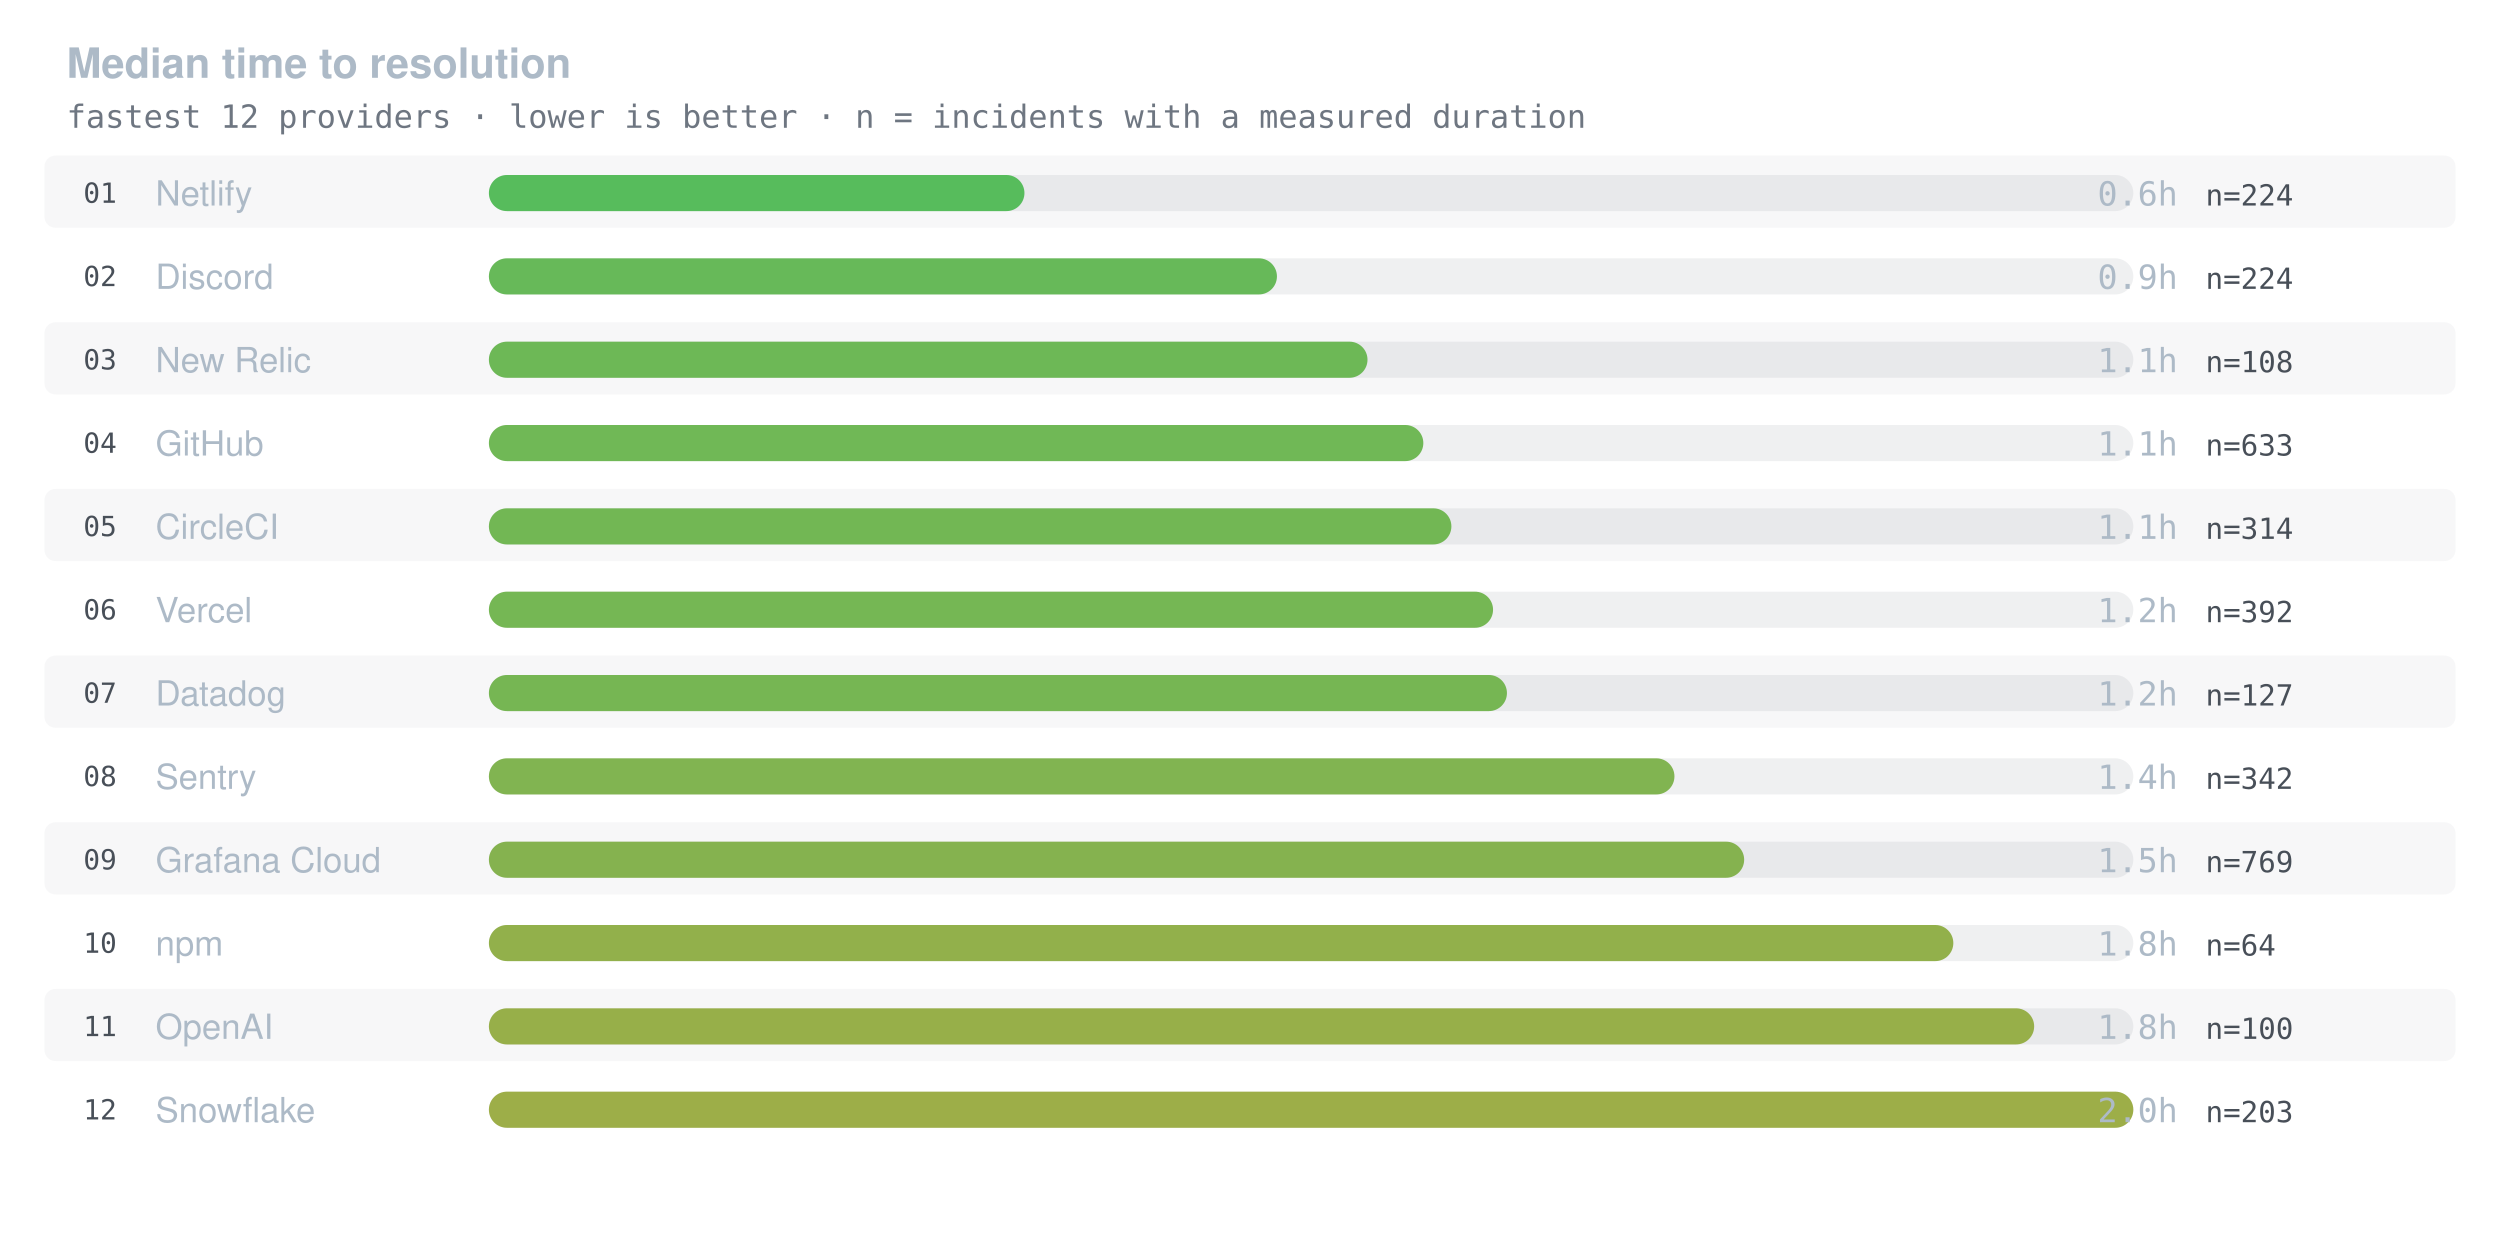
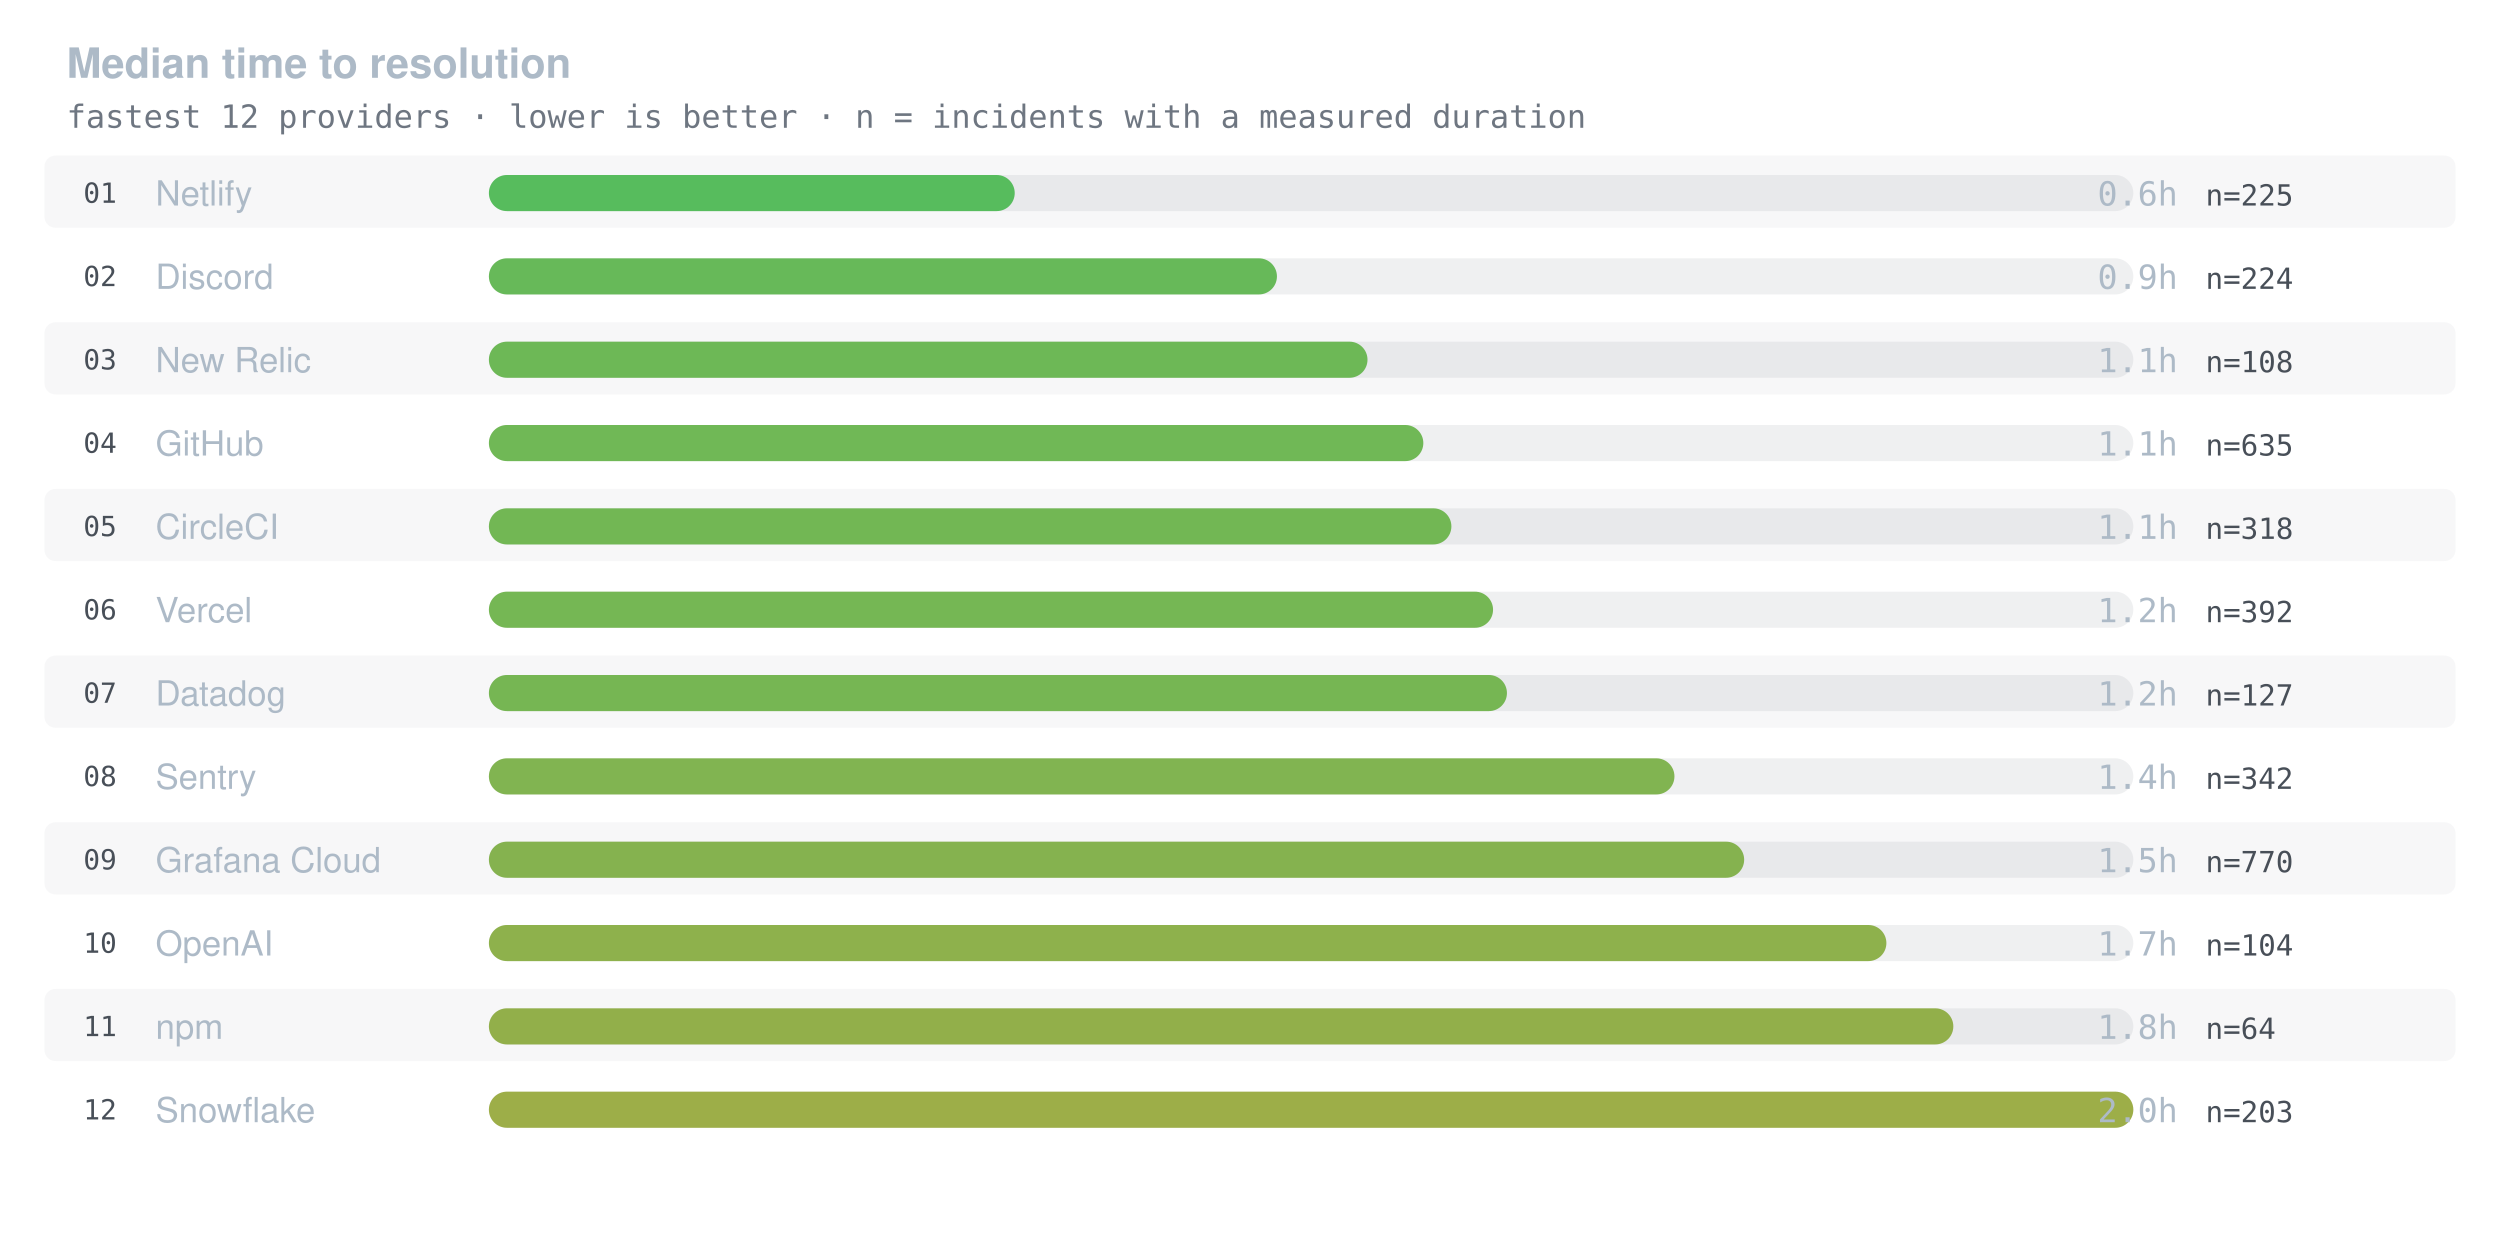
<svg xmlns="http://www.w3.org/2000/svg" viewBox="0 0 900 444" width="900" height="444" role="img">
  <text x="24" y="28" fill="#adbac7" font-size="15" font-family="-apple-system,BlinkMacSystemFont,Segoe UI,Helvetica,Arial,sans-serif" font-weight="600">Median time to resolution</text>
  <text x="24" y="46" fill="#6e7681" font-size="11.5" font-family="ui-monospace,SFMono-Regular,Menlo,Consolas,monospace">fastest 12 providers · lower is better · n = incidents with a measured duration</text>
  <rect x="16" y="56" width="868" height="26" rx="4" fill="#6e7681" opacity="0.055" />
  <text x="30" y="73" fill="#484f58" font-size="10" font-family="ui-monospace,SFMono-Regular,Menlo,Consolas,monospace">01</text>
  <text x="56" y="74" fill="#adbac7" font-size="12.5" font-family="-apple-system,BlinkMacSystemFont,Segoe UI,Helvetica,Arial,sans-serif">Netlify</text>
  <rect x="176" y="63" width="592" height="13" rx="6.5" fill="#6e7681" opacity="0.11" />
-   <rect x="176" y="63" width="192.8" height="13" rx="6.5" fill="#47b74d" opacity="0.9" />
+   <rect x="176" y="63" width="189.3" height="13" rx="6.5" fill="#47b74e" opacity="0.9" />
  <text x="784" y="74" fill="#adbac7" font-size="12" font-family="ui-monospace,SFMono-Regular,Menlo,Consolas,monospace" text-anchor="end">0.6h</text>
-   <text x="794" y="74" fill="#484f58" font-size="10.5" font-family="ui-monospace,SFMono-Regular,Menlo,Consolas,monospace">n=224</text>
+   <text x="794" y="74" fill="#484f58" font-size="10.5" font-family="ui-monospace,SFMono-Regular,Menlo,Consolas,monospace">n=225</text>
  <text x="30" y="103" fill="#484f58" font-size="10" font-family="ui-monospace,SFMono-Regular,Menlo,Consolas,monospace">02</text>
  <text x="56" y="104" fill="#adbac7" font-size="12.5" font-family="-apple-system,BlinkMacSystemFont,Segoe UI,Helvetica,Arial,sans-serif">Discord</text>
  <rect x="176" y="93" width="592" height="13" rx="6.5" fill="#6e7681" opacity="0.11" />
  <rect x="176" y="93" width="283.7" height="13" rx="6.5" fill="#59b348" opacity="0.9" />
  <text x="784" y="104" fill="#adbac7" font-size="12" font-family="ui-monospace,SFMono-Regular,Menlo,Consolas,monospace" text-anchor="end">0.9h</text>
  <text x="794" y="104" fill="#484f58" font-size="10.5" font-family="ui-monospace,SFMono-Regular,Menlo,Consolas,monospace">n=224</text>
  <rect x="16" y="116" width="868" height="26" rx="4" fill="#6e7681" opacity="0.055" />
  <text x="30" y="133" fill="#484f58" font-size="10" font-family="ui-monospace,SFMono-Regular,Menlo,Consolas,monospace">03</text>
  <text x="56" y="134" fill="#adbac7" font-size="12.5" font-family="-apple-system,BlinkMacSystemFont,Segoe UI,Helvetica,Arial,sans-serif">New Relic</text>
  <rect x="176" y="123" width="592" height="13" rx="6.5" fill="#6e7681" opacity="0.11" />
  <rect x="176" y="123" width="316.3" height="13" rx="6.5" fill="#5fb246" opacity="0.9" />
  <text x="784" y="134" fill="#adbac7" font-size="12" font-family="ui-monospace,SFMono-Regular,Menlo,Consolas,monospace" text-anchor="end">1.1h</text>
  <text x="794" y="134" fill="#484f58" font-size="10.5" font-family="ui-monospace,SFMono-Regular,Menlo,Consolas,monospace">n=108</text>
  <text x="30" y="163" fill="#484f58" font-size="10" font-family="ui-monospace,SFMono-Regular,Menlo,Consolas,monospace">04</text>
  <text x="56" y="164" fill="#adbac7" font-size="12.5" font-family="-apple-system,BlinkMacSystemFont,Segoe UI,Helvetica,Arial,sans-serif">GitHub</text>
  <rect x="176" y="153" width="592" height="13" rx="6.5" fill="#6e7681" opacity="0.11" />
  <rect x="176" y="153" width="336.4" height="13" rx="6.5" fill="#63b145" opacity="0.9" />
  <text x="784" y="164" fill="#adbac7" font-size="12" font-family="ui-monospace,SFMono-Regular,Menlo,Consolas,monospace" text-anchor="end">1.1h</text>
-   <text x="794" y="164" fill="#484f58" font-size="10.5" font-family="ui-monospace,SFMono-Regular,Menlo,Consolas,monospace">n=633</text>
+   <text x="794" y="164" fill="#484f58" font-size="10.5" font-family="ui-monospace,SFMono-Regular,Menlo,Consolas,monospace">n=635</text>
  <rect x="16" y="176" width="868" height="26" rx="4" fill="#6e7681" opacity="0.055" />
  <text x="30" y="193" fill="#484f58" font-size="10" font-family="ui-monospace,SFMono-Regular,Menlo,Consolas,monospace">05</text>
  <text x="56" y="194" fill="#adbac7" font-size="12.5" font-family="-apple-system,BlinkMacSystemFont,Segoe UI,Helvetica,Arial,sans-serif">CircleCI</text>
  <rect x="176" y="183" width="592" height="13" rx="6.5" fill="#6e7681" opacity="0.11" />
  <rect x="176" y="183" width="346.5" height="13" rx="6.5" fill="#65b144" opacity="0.9" />
  <text x="784" y="194" fill="#adbac7" font-size="12" font-family="ui-monospace,SFMono-Regular,Menlo,Consolas,monospace" text-anchor="end">1.1h</text>
-   <text x="794" y="194" fill="#484f58" font-size="10.5" font-family="ui-monospace,SFMono-Regular,Menlo,Consolas,monospace">n=314</text>
+   <text x="794" y="194" fill="#484f58" font-size="10.5" font-family="ui-monospace,SFMono-Regular,Menlo,Consolas,monospace">n=318</text>
  <text x="30" y="223" fill="#484f58" font-size="10" font-family="ui-monospace,SFMono-Regular,Menlo,Consolas,monospace">06</text>
  <text x="56" y="224" fill="#adbac7" font-size="12.5" font-family="-apple-system,BlinkMacSystemFont,Segoe UI,Helvetica,Arial,sans-serif">Vercel</text>
  <rect x="176" y="213" width="592" height="13" rx="6.5" fill="#6e7681" opacity="0.11" />
  <rect x="176" y="213" width="361.5" height="13" rx="6.5" fill="#68b043" opacity="0.9" />
  <text x="784" y="224" fill="#adbac7" font-size="12" font-family="ui-monospace,SFMono-Regular,Menlo,Consolas,monospace" text-anchor="end">1.2h</text>
  <text x="794" y="224" fill="#484f58" font-size="10.5" font-family="ui-monospace,SFMono-Regular,Menlo,Consolas,monospace">n=392</text>
  <rect x="16" y="236" width="868" height="26" rx="4" fill="#6e7681" opacity="0.055" />
  <text x="30" y="253" fill="#484f58" font-size="10" font-family="ui-monospace,SFMono-Regular,Menlo,Consolas,monospace">07</text>
  <text x="56" y="254" fill="#adbac7" font-size="12.5" font-family="-apple-system,BlinkMacSystemFont,Segoe UI,Helvetica,Arial,sans-serif">Datadog</text>
  <rect x="176" y="243" width="592" height="13" rx="6.5" fill="#6e7681" opacity="0.11" />
  <rect x="176" y="243" width="366.5" height="13" rx="6.5" fill="#69b043" opacity="0.9" />
  <text x="784" y="254" fill="#adbac7" font-size="12" font-family="ui-monospace,SFMono-Regular,Menlo,Consolas,monospace" text-anchor="end">1.2h</text>
  <text x="794" y="254" fill="#484f58" font-size="10.5" font-family="ui-monospace,SFMono-Regular,Menlo,Consolas,monospace">n=127</text>
  <text x="30" y="283" fill="#484f58" font-size="10" font-family="ui-monospace,SFMono-Regular,Menlo,Consolas,monospace">08</text>
  <text x="56" y="284" fill="#adbac7" font-size="12.5" font-family="-apple-system,BlinkMacSystemFont,Segoe UI,Helvetica,Arial,sans-serif">Sentry</text>
  <rect x="176" y="273" width="592" height="13" rx="6.5" fill="#6e7681" opacity="0.11" />
  <rect x="176" y="273" width="426.8" height="13" rx="6.5" fill="#75ad3f" opacity="0.9" />
  <text x="784" y="284" fill="#adbac7" font-size="12" font-family="ui-monospace,SFMono-Regular,Menlo,Consolas,monospace" text-anchor="end">1.4h</text>
  <text x="794" y="284" fill="#484f58" font-size="10.5" font-family="ui-monospace,SFMono-Regular,Menlo,Consolas,monospace">n=342</text>
  <rect x="16" y="296" width="868" height="26" rx="4" fill="#6e7681" opacity="0.055" />
  <text x="30" y="313" fill="#484f58" font-size="10" font-family="ui-monospace,SFMono-Regular,Menlo,Consolas,monospace">09</text>
  <text x="56" y="314" fill="#adbac7" font-size="12.5" font-family="-apple-system,BlinkMacSystemFont,Segoe UI,Helvetica,Arial,sans-serif">Grafana Cloud</text>
  <rect x="176" y="303" width="592" height="13" rx="6.5" fill="#6e7681" opacity="0.11" />
  <rect x="176" y="303" width="451.9" height="13" rx="6.5" fill="#7aac3e" opacity="0.9" />
  <text x="784" y="314" fill="#adbac7" font-size="12" font-family="ui-monospace,SFMono-Regular,Menlo,Consolas,monospace" text-anchor="end">1.5h</text>
-   <text x="794" y="314" fill="#484f58" font-size="10.5" font-family="ui-monospace,SFMono-Regular,Menlo,Consolas,monospace">n=769</text>
+   <text x="794" y="314" fill="#484f58" font-size="10.5" font-family="ui-monospace,SFMono-Regular,Menlo,Consolas,monospace">n=770</text>
  <text x="30" y="343" fill="#484f58" font-size="10" font-family="ui-monospace,SFMono-Regular,Menlo,Consolas,monospace">10</text>
-   <text x="56" y="344" fill="#adbac7" font-size="12.5" font-family="-apple-system,BlinkMacSystemFont,Segoe UI,Helvetica,Arial,sans-serif">npm</text>
+   <text x="56" y="344" fill="#adbac7" font-size="12.5" font-family="-apple-system,BlinkMacSystemFont,Segoe UI,Helvetica,Arial,sans-serif">OpenAI</text>
  <rect x="176" y="333" width="592" height="13" rx="6.5" fill="#6e7681" opacity="0.11" />
-   <rect x="176" y="333" width="527.2" height="13" rx="6.5" fill="#88a939" opacity="0.9" />
-   <text x="784" y="344" fill="#adbac7" font-size="12" font-family="ui-monospace,SFMono-Regular,Menlo,Consolas,monospace" text-anchor="end">1.8h</text>
-   <text x="794" y="344" fill="#484f58" font-size="10.5" font-family="ui-monospace,SFMono-Regular,Menlo,Consolas,monospace">n=64</text>
+   <rect x="176" y="333" width="503.1" height="13" rx="6.5" fill="#84aa3a" opacity="0.9" />
+   <text x="784" y="344" fill="#adbac7" font-size="12" font-family="ui-monospace,SFMono-Regular,Menlo,Consolas,monospace" text-anchor="end">1.7h</text>
+   <text x="794" y="344" fill="#484f58" font-size="10.5" font-family="ui-monospace,SFMono-Regular,Menlo,Consolas,monospace">n=104</text>
  <rect x="16" y="356" width="868" height="26" rx="4" fill="#6e7681" opacity="0.055" />
  <text x="30" y="373" fill="#484f58" font-size="10" font-family="ui-monospace,SFMono-Regular,Menlo,Consolas,monospace">11</text>
-   <text x="56" y="374" fill="#adbac7" font-size="12.5" font-family="-apple-system,BlinkMacSystemFont,Segoe UI,Helvetica,Arial,sans-serif">OpenAI</text>
+   <text x="56" y="374" fill="#adbac7" font-size="12.5" font-family="-apple-system,BlinkMacSystemFont,Segoe UI,Helvetica,Arial,sans-serif">npm</text>
  <rect x="176" y="363" width="592" height="13" rx="6.5" fill="#6e7681" opacity="0.11" />
-   <rect x="176" y="363" width="556.3" height="13" rx="6.5" fill="#8ea837" opacity="0.9" />
+   <rect x="176" y="363" width="527.2" height="13" rx="6.5" fill="#88a939" opacity="0.9" />
  <text x="784" y="374" fill="#adbac7" font-size="12" font-family="ui-monospace,SFMono-Regular,Menlo,Consolas,monospace" text-anchor="end">1.8h</text>
-   <text x="794" y="374" fill="#484f58" font-size="10.5" font-family="ui-monospace,SFMono-Regular,Menlo,Consolas,monospace">n=100</text>
+   <text x="794" y="374" fill="#484f58" font-size="10.5" font-family="ui-monospace,SFMono-Regular,Menlo,Consolas,monospace">n=64</text>
  <text x="30" y="403" fill="#484f58" font-size="10" font-family="ui-monospace,SFMono-Regular,Menlo,Consolas,monospace">12</text>
  <text x="56" y="404" fill="#adbac7" font-size="12.5" font-family="-apple-system,BlinkMacSystemFont,Segoe UI,Helvetica,Arial,sans-serif">Snowflake</text>
  <rect x="176" y="393" width="592" height="13" rx="6.5" fill="#6e7681" opacity="0.11" />
  <rect x="176" y="393" width="592.0" height="13" rx="6.5" fill="#95a635" opacity="0.9" />
  <text x="784" y="404" fill="#adbac7" font-size="12" font-family="ui-monospace,SFMono-Regular,Menlo,Consolas,monospace" text-anchor="end">2.0h</text>
  <text x="794" y="404" fill="#484f58" font-size="10.5" font-family="ui-monospace,SFMono-Regular,Menlo,Consolas,monospace">n=203</text>
</svg>
